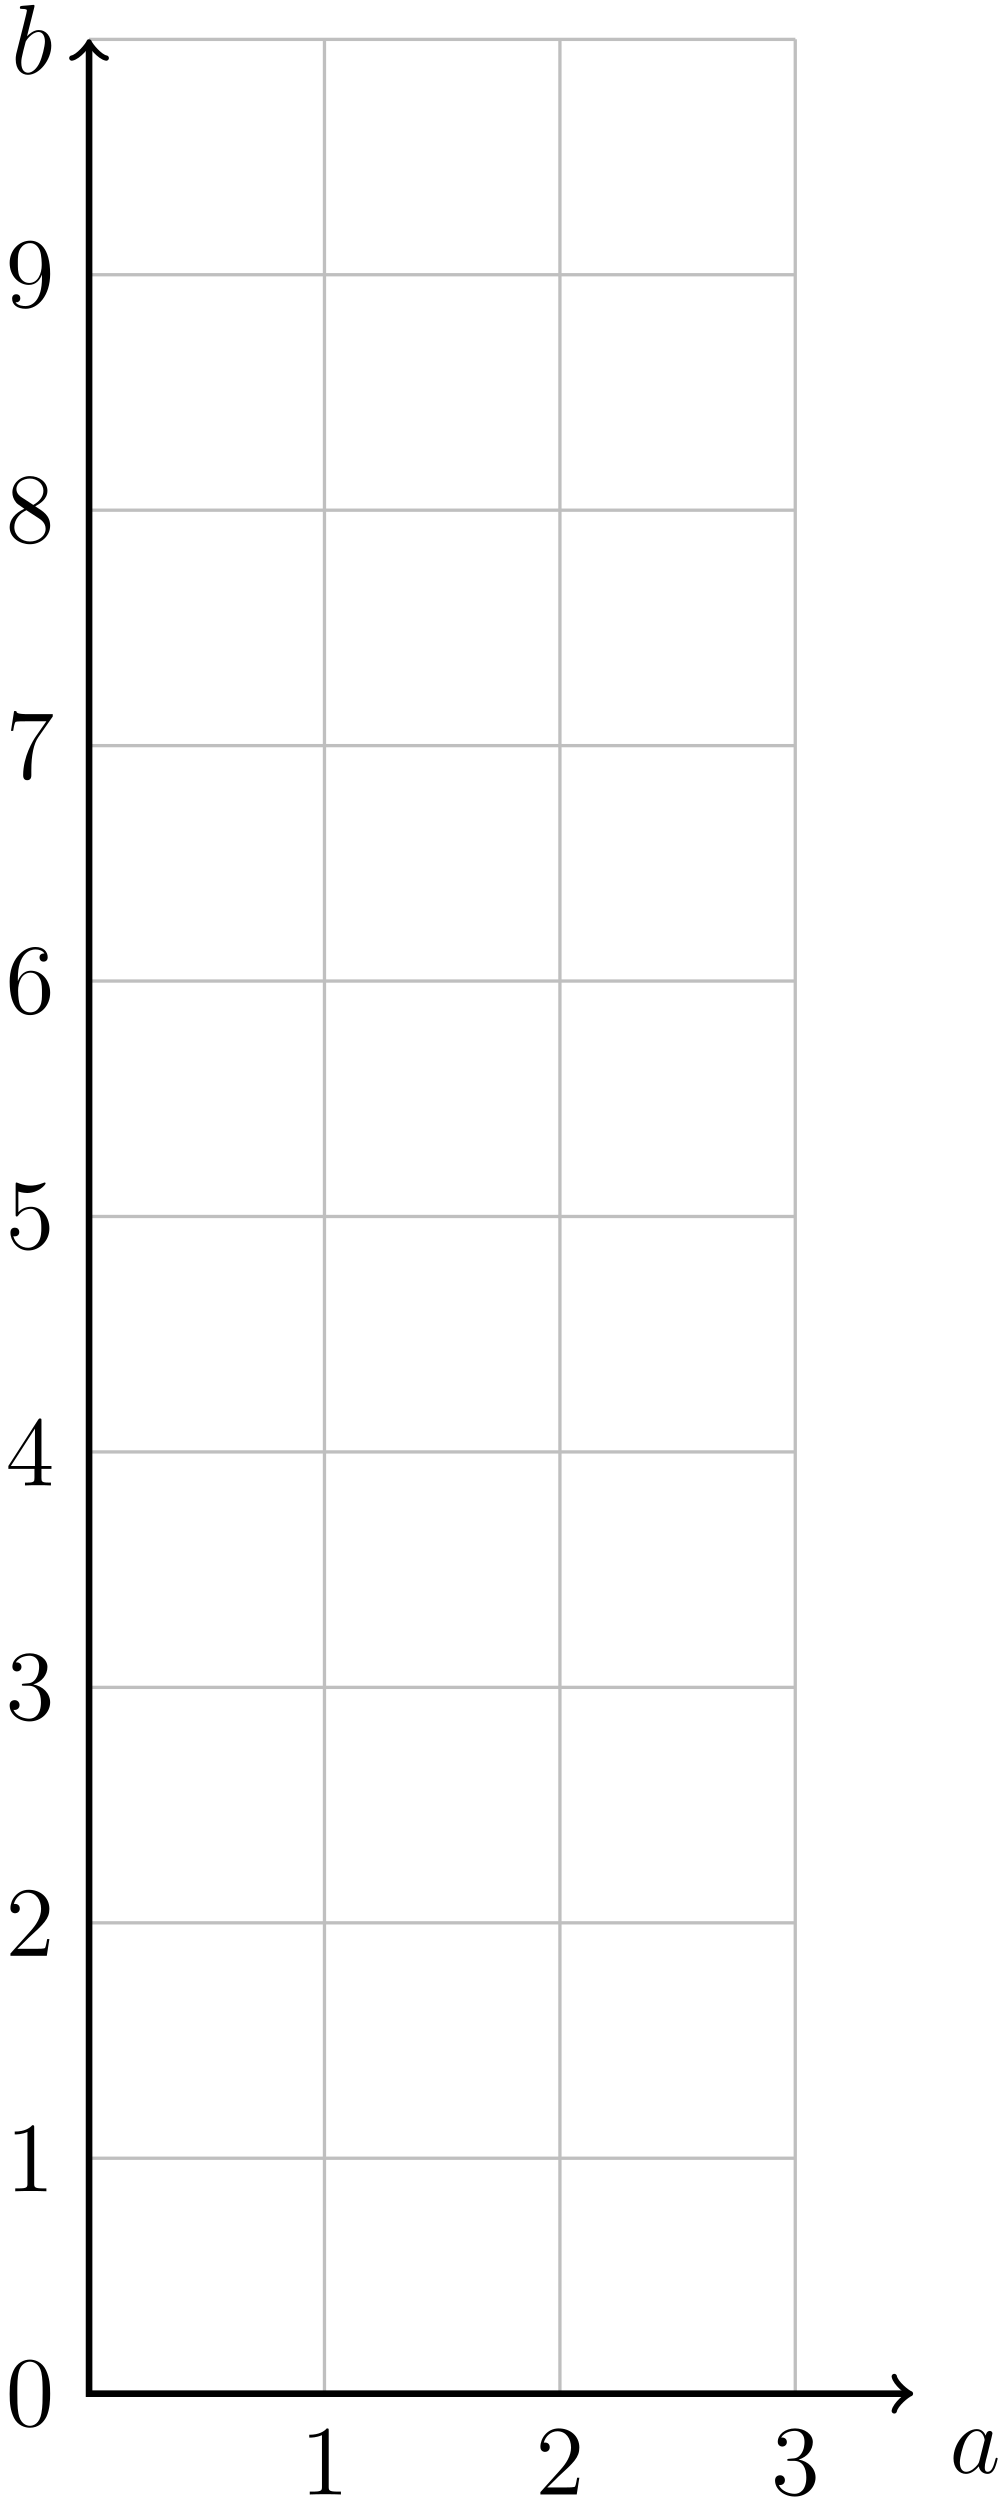
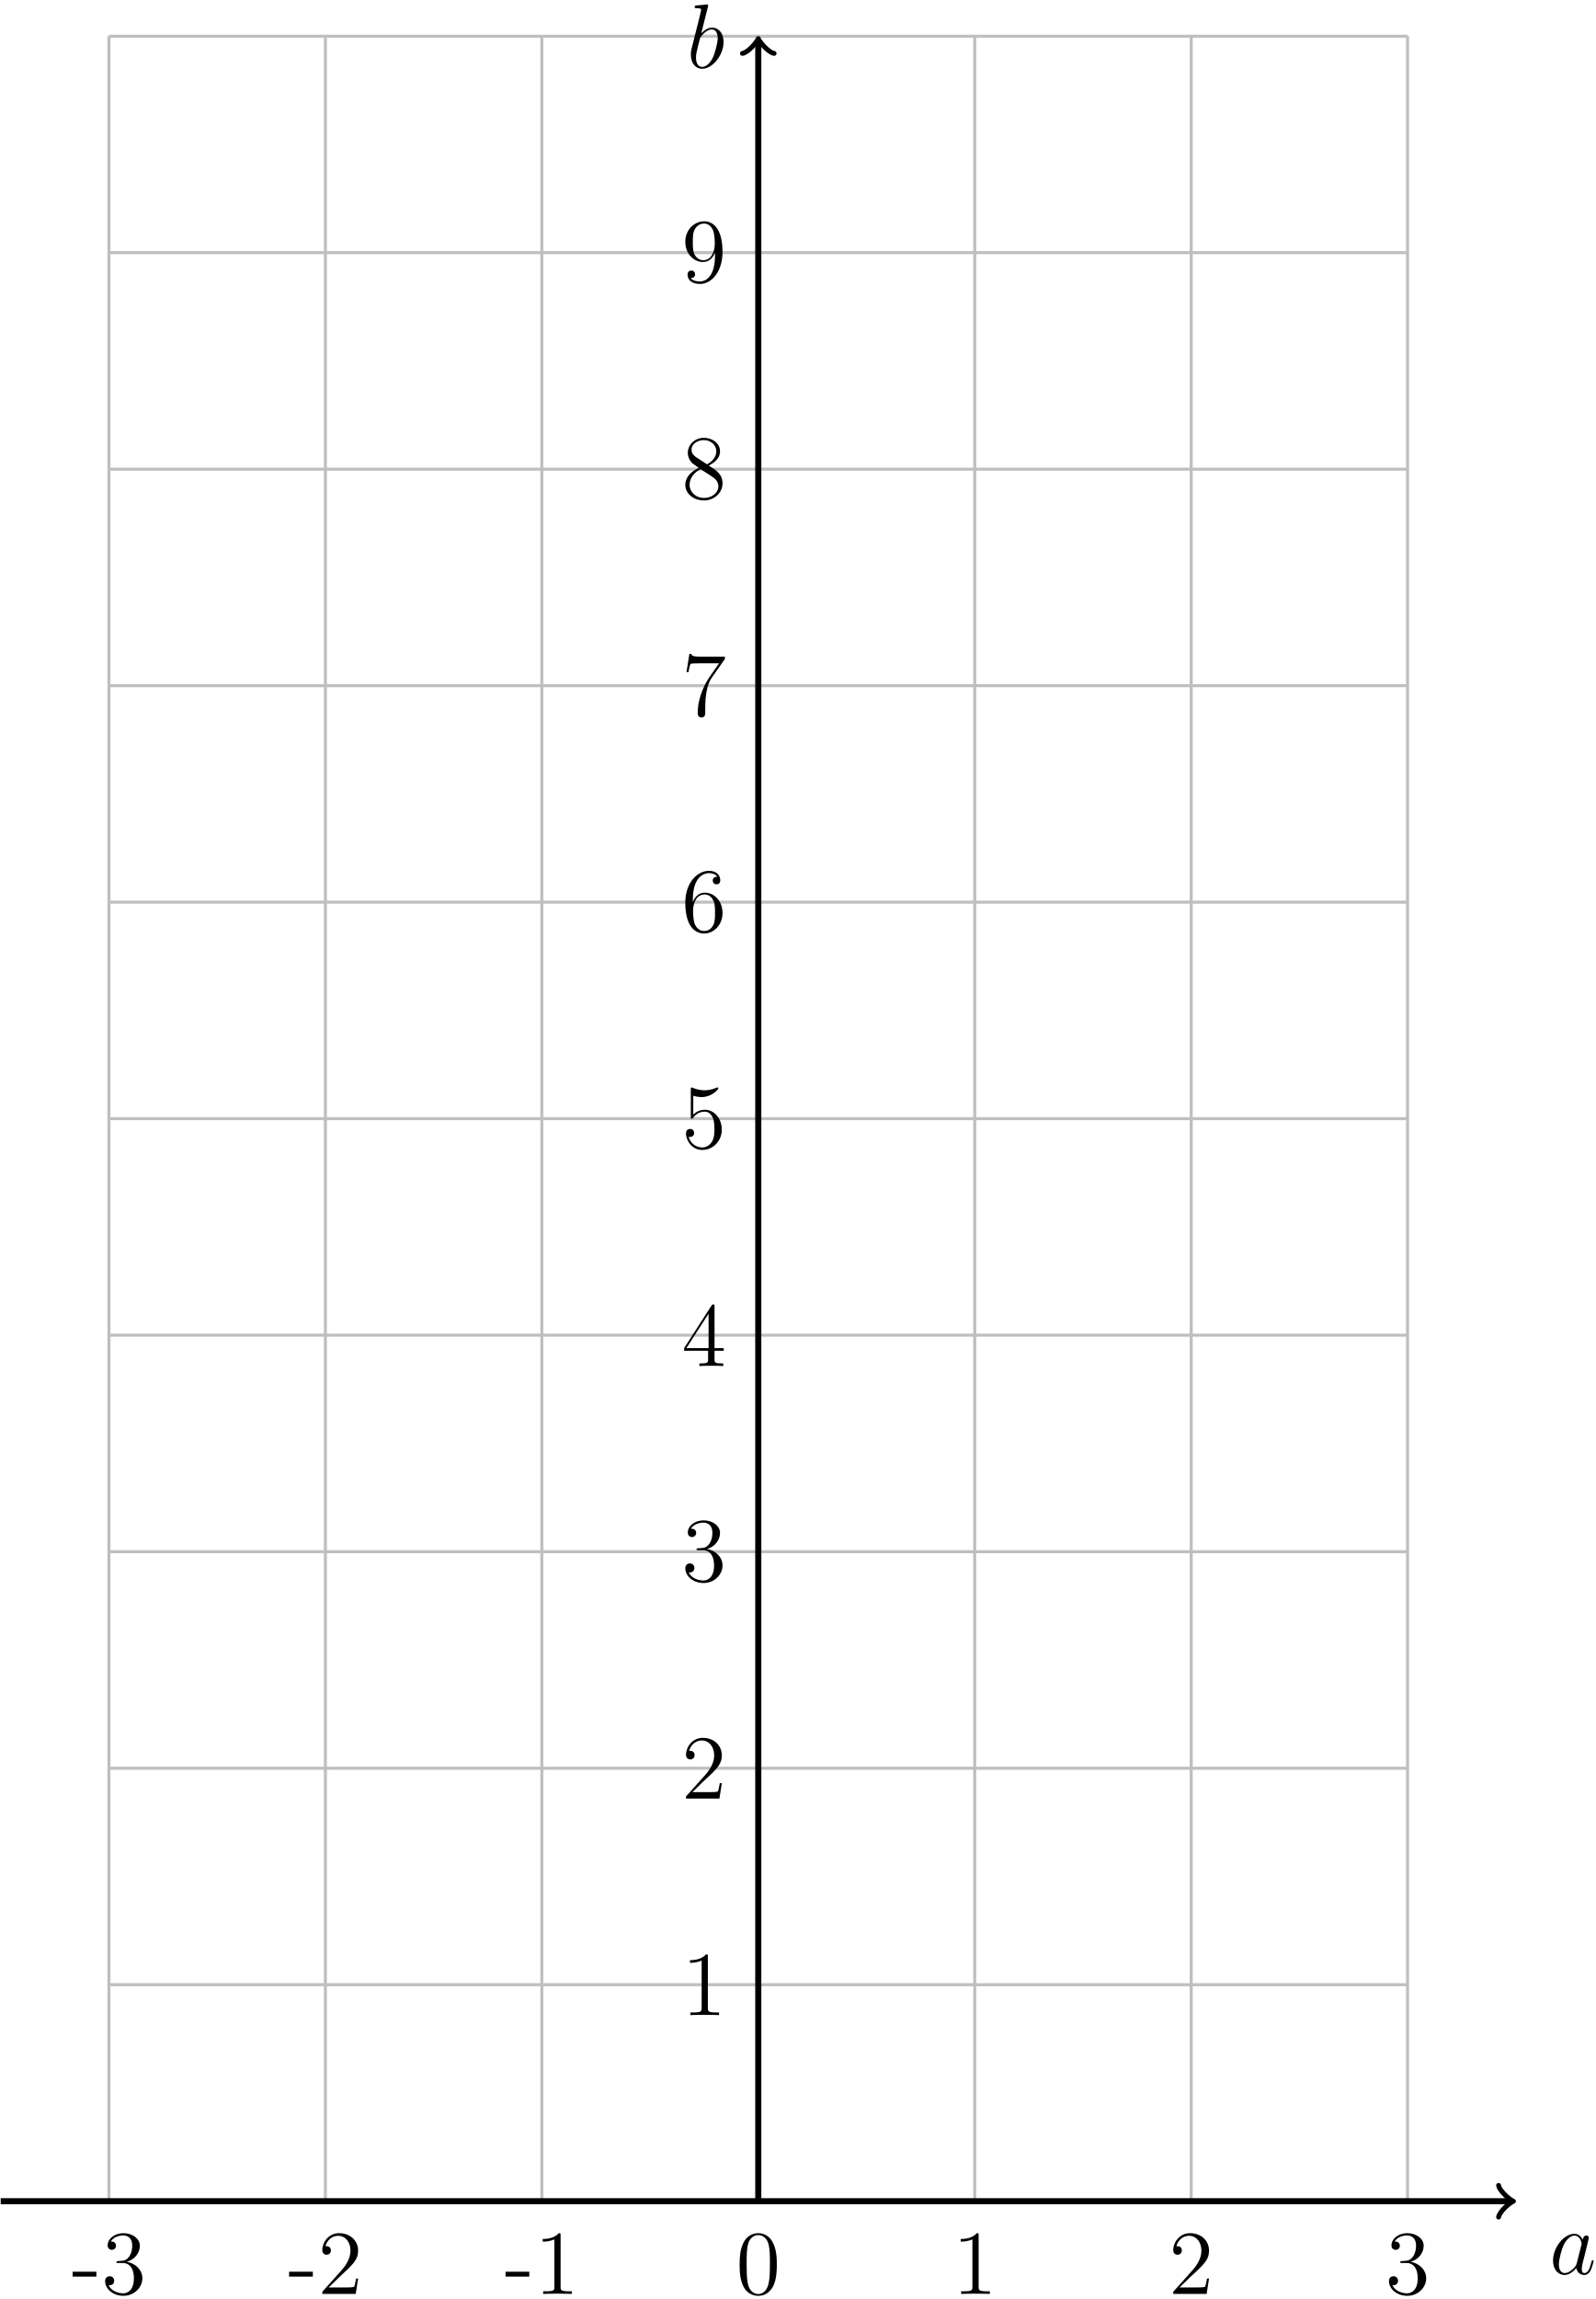
- <svg xmlns="http://www.w3.org/2000/svg" xmlns:xlink="http://www.w3.org/1999/xlink" width="121pt" height="301pt" viewBox="0 0 121 301" version="1.1">
+ <svg xmlns="http://www.w3.org/2000/svg" xmlns:xlink="http://www.w3.org/1999/xlink" width="209pt" height="301pt" viewBox="0 0 209 301" version="1.1">
  <defs>
    <g>
      <symbol overflow="visible" id="glyph0-0">
        <path style="stroke:none;" d="" />
      </symbol>
      <symbol overflow="visible" id="glyph0-1">
        <path style="stroke:none;" d="M 2.766 -8 C 2.766 -8.047 2.797 -8.109 2.797 -8.172 C 2.797 -8.297 2.672 -8.297 2.656 -8.297 C 2.641 -8.297 2.219 -8.266 2 -8.234 C 1.797 -8.219 1.609 -8.203 1.406 -8.188 C 1.109 -8.156 1.031 -8.156 1.031 -7.938 C 1.031 -7.812 1.141 -7.812 1.266 -7.812 C 1.875 -7.812 1.875 -7.703 1.875 -7.594 C 1.875 -7.5 1.781 -7.156 1.734 -6.938 L 1.453 -5.797 C 1.328 -5.312 0.641 -2.609 0.594 -2.391 C 0.531 -2.094 0.531 -1.891 0.531 -1.734 C 0.531 -0.516 1.219 0.125 2 0.125 C 3.375 0.125 4.812 -1.656 4.812 -3.391 C 4.812 -4.5 4.203 -5.266 3.297 -5.266 C 2.672 -5.266 2.109 -4.75 1.891 -4.516 Z M 2.016 -0.125 C 1.625 -0.125 1.203 -0.406 1.203 -1.344 C 1.203 -1.734 1.25 -1.953 1.453 -2.797 C 1.5 -2.953 1.688 -3.719 1.734 -3.875 C 1.75 -3.969 2.469 -5.031 3.281 -5.031 C 3.797 -5.031 4.047 -4.5 4.047 -3.891 C 4.047 -3.312 3.703 -1.953 3.406 -1.344 C 3.109 -0.688 2.562 -0.125 2.016 -0.125 Z M 2.016 -0.125 " />
      </symbol>
      <symbol overflow="visible" id="glyph0-2">
        <path style="stroke:none;" d="M 3.594 -1.422 C 3.531 -1.219 3.531 -1.188 3.375 -0.969 C 3.109 -0.641 2.578 -0.125 2.016 -0.125 C 1.531 -0.125 1.25 -0.562 1.25 -1.266 C 1.25 -1.922 1.625 -3.266 1.859 -3.766 C 2.266 -4.609 2.828 -5.031 3.281 -5.031 C 4.078 -5.031 4.234 -4.047 4.234 -3.953 C 4.234 -3.938 4.203 -3.797 4.188 -3.766 Z M 4.359 -4.484 C 4.234 -4.797 3.906 -5.266 3.281 -5.266 C 1.938 -5.266 0.484 -3.531 0.484 -1.75 C 0.484 -0.578 1.172 0.125 1.984 0.125 C 2.641 0.125 3.203 -0.391 3.531 -0.781 C 3.656 -0.078 4.219 0.125 4.578 0.125 C 4.938 0.125 5.219 -0.094 5.438 -0.531 C 5.625 -0.938 5.797 -1.656 5.797 -1.703 C 5.797 -1.766 5.75 -1.812 5.672 -1.812 C 5.562 -1.812 5.562 -1.75 5.516 -1.578 C 5.328 -0.875 5.109 -0.125 4.609 -0.125 C 4.266 -0.125 4.25 -0.438 4.25 -0.672 C 4.25 -0.938 4.281 -1.078 4.391 -1.547 C 4.469 -1.844 4.531 -2.109 4.625 -2.453 C 5.062 -4.25 5.172 -4.672 5.172 -4.75 C 5.172 -4.906 5.047 -5.047 4.859 -5.047 C 4.484 -5.047 4.391 -4.625 4.359 -4.484 Z M 4.359 -4.484 " />
      </symbol>
      <symbol overflow="visible" id="glyph1-0">
        <path style="stroke:none;" d="" />
      </symbol>
      <symbol overflow="visible" id="glyph1-1">
-         <path style="stroke:none;" d="M 5.359 -3.828 C 5.359 -4.812 5.297 -5.781 4.859 -6.688 C 4.375 -7.688 3.516 -7.953 2.922 -7.953 C 2.234 -7.953 1.391 -7.609 0.938 -6.609 C 0.609 -5.859 0.484 -5.109 0.484 -3.828 C 0.484 -2.672 0.578 -1.797 1 -0.938 C 1.469 -0.031 2.297 0.25 2.922 0.25 C 3.953 0.25 4.547 -0.375 4.906 -1.062 C 5.328 -1.953 5.359 -3.125 5.359 -3.828 Z M 4.453 -3.969 C 4.453 -3.172 4.453 -2.266 4.312 -1.531 C 4.094 -0.219 3.328 0.016 2.922 0.016 C 2.531 0.016 1.75 -0.203 1.531 -1.5 C 1.406 -2.219 1.406 -3.125 1.406 -3.969 C 1.406 -4.953 1.406 -5.828 1.594 -6.531 C 1.797 -7.344 2.406 -7.703 2.922 -7.703 C 3.375 -7.703 4.062 -7.438 4.297 -6.406 C 4.453 -5.719 4.453 -4.781 4.453 -3.969 Z M 4.453 -3.969 " />
+         <path style="stroke:none;" d="M 4.906 0 L 4.906 -0.344 L 4.531 -0.344 C 3.484 -0.344 3.438 -0.484 3.438 -0.922 L 3.438 -7.656 C 3.438 -7.938 3.438 -7.953 3.203 -7.953 C 2.922 -7.625 2.312 -7.188 1.094 -7.188 L 1.094 -6.844 C 1.359 -6.844 1.953 -6.844 2.625 -7.141 L 2.625 -0.922 C 2.625 -0.484 2.578 -0.344 1.531 -0.344 L 1.156 -0.344 L 1.156 0 C 1.484 -0.031 2.641 -0.031 3.031 -0.031 C 3.438 -0.031 4.578 -0.031 4.906 0 Z M 4.906 0 " />
      </symbol>
      <symbol overflow="visible" id="glyph1-2">
-         <path style="stroke:none;" d="M 4.906 0 L 4.906 -0.344 L 4.531 -0.344 C 3.484 -0.344 3.438 -0.484 3.438 -0.922 L 3.438 -7.656 C 3.438 -7.938 3.438 -7.953 3.203 -7.953 C 2.922 -7.625 2.312 -7.188 1.094 -7.188 L 1.094 -6.844 C 1.359 -6.844 1.953 -6.844 2.625 -7.141 L 2.625 -0.922 C 2.625 -0.484 2.578 -0.344 1.531 -0.344 L 1.156 -0.344 L 1.156 0 C 1.484 -0.031 2.641 -0.031 3.031 -0.031 C 3.438 -0.031 4.578 -0.031 4.906 0 Z M 4.906 0 " />
+         <path style="stroke:none;" d="M 5.266 -2.016 L 5 -2.016 C 4.953 -1.812 4.859 -1.141 4.75 -0.953 C 4.656 -0.844 3.984 -0.844 3.625 -0.844 L 1.406 -0.844 C 1.734 -1.125 2.469 -1.891 2.766 -2.172 C 4.594 -3.844 5.266 -4.469 5.266 -5.656 C 5.266 -7.031 4.172 -7.953 2.781 -7.953 C 1.406 -7.953 0.578 -6.766 0.578 -5.734 C 0.578 -5.125 1.109 -5.125 1.141 -5.125 C 1.406 -5.125 1.703 -5.312 1.703 -5.688 C 1.703 -6.031 1.484 -6.25 1.141 -6.25 C 1.047 -6.25 1.016 -6.25 0.984 -6.234 C 1.203 -7.047 1.859 -7.609 2.625 -7.609 C 3.641 -7.609 4.266 -6.75 4.266 -5.656 C 4.266 -4.641 3.688 -3.75 3 -2.984 L 0.578 -0.281 L 0.578 0 L 4.953 0 Z M 5.266 -2.016 " />
      </symbol>
      <symbol overflow="visible" id="glyph1-3">
-         <path style="stroke:none;" d="M 5.266 -2.016 L 5 -2.016 C 4.953 -1.812 4.859 -1.141 4.75 -0.953 C 4.656 -0.844 3.984 -0.844 3.625 -0.844 L 1.406 -0.844 C 1.734 -1.125 2.469 -1.891 2.766 -2.172 C 4.594 -3.844 5.266 -4.469 5.266 -5.656 C 5.266 -7.031 4.172 -7.953 2.781 -7.953 C 1.406 -7.953 0.578 -6.766 0.578 -5.734 C 0.578 -5.125 1.109 -5.125 1.141 -5.125 C 1.406 -5.125 1.703 -5.312 1.703 -5.688 C 1.703 -6.031 1.484 -6.25 1.141 -6.25 C 1.047 -6.25 1.016 -6.25 0.984 -6.234 C 1.203 -7.047 1.859 -7.609 2.625 -7.609 C 3.641 -7.609 4.266 -6.75 4.266 -5.656 C 4.266 -4.641 3.688 -3.75 3 -2.984 L 0.578 -0.281 L 0.578 0 L 4.953 0 Z M 5.266 -2.016 " />
+         <path style="stroke:none;" d="M 5.359 -2.047 C 5.359 -3.141 4.469 -4 3.328 -4.203 C 4.359 -4.5 5.031 -5.375 5.031 -6.312 C 5.031 -7.25 4.047 -7.953 2.891 -7.953 C 1.703 -7.953 0.812 -7.219 0.812 -6.344 C 0.812 -5.875 1.188 -5.766 1.359 -5.766 C 1.609 -5.766 1.906 -5.953 1.906 -6.312 C 1.906 -6.688 1.609 -6.859 1.344 -6.859 C 1.281 -6.859 1.25 -6.859 1.219 -6.844 C 1.672 -7.656 2.797 -7.656 2.859 -7.656 C 3.25 -7.656 4.031 -7.484 4.031 -6.312 C 4.031 -6.078 4 -5.422 3.641 -4.906 C 3.281 -4.375 2.875 -4.344 2.562 -4.328 L 2.203 -4.297 C 2 -4.281 1.953 -4.266 1.953 -4.156 C 1.953 -4.047 2.016 -4.047 2.219 -4.047 L 2.766 -4.047 C 3.797 -4.047 4.25 -3.203 4.25 -2.062 C 4.25 -0.484 3.438 -0.078 2.844 -0.078 C 2.266 -0.078 1.297 -0.344 0.938 -1.141 C 1.328 -1.078 1.672 -1.297 1.672 -1.719 C 1.672 -2.062 1.422 -2.312 1.094 -2.312 C 0.797 -2.312 0.484 -2.141 0.484 -1.688 C 0.484 -0.625 1.547 0.25 2.875 0.25 C 4.297 0.25 5.359 -0.844 5.359 -2.047 Z M 5.359 -2.047 " />
      </symbol>
      <symbol overflow="visible" id="glyph1-4">
-         <path style="stroke:none;" d="M 5.359 -2.047 C 5.359 -3.141 4.469 -4 3.328 -4.203 C 4.359 -4.5 5.031 -5.375 5.031 -6.312 C 5.031 -7.25 4.047 -7.953 2.891 -7.953 C 1.703 -7.953 0.812 -7.219 0.812 -6.344 C 0.812 -5.875 1.188 -5.766 1.359 -5.766 C 1.609 -5.766 1.906 -5.953 1.906 -6.312 C 1.906 -6.688 1.609 -6.859 1.344 -6.859 C 1.281 -6.859 1.25 -6.859 1.219 -6.844 C 1.672 -7.656 2.797 -7.656 2.859 -7.656 C 3.25 -7.656 4.031 -7.484 4.031 -6.312 C 4.031 -6.078 4 -5.422 3.641 -4.906 C 3.281 -4.375 2.875 -4.344 2.562 -4.328 L 2.203 -4.297 C 2 -4.281 1.953 -4.266 1.953 -4.156 C 1.953 -4.047 2.016 -4.047 2.219 -4.047 L 2.766 -4.047 C 3.797 -4.047 4.25 -3.203 4.25 -2.062 C 4.25 -0.484 3.438 -0.078 2.844 -0.078 C 2.266 -0.078 1.297 -0.344 0.938 -1.141 C 1.328 -1.078 1.672 -1.297 1.672 -1.719 C 1.672 -2.062 1.422 -2.312 1.094 -2.312 C 0.797 -2.312 0.484 -2.141 0.484 -1.688 C 0.484 -0.625 1.547 0.25 2.875 0.25 C 4.297 0.25 5.359 -0.844 5.359 -2.047 Z M 5.359 -2.047 " />
+         <path style="stroke:none;" d="M 5.516 -2 L 5.516 -2.344 L 4.312 -2.344 L 4.312 -7.781 C 4.312 -8.016 4.312 -8.062 4.141 -8.062 C 4.047 -8.062 4.016 -8.062 3.922 -7.922 L 0.328 -2.344 L 0.328 -2 L 3.469 -2 L 3.469 -0.906 C 3.469 -0.469 3.438 -0.344 2.562 -0.344 L 2.328 -0.344 L 2.328 0 C 2.609 -0.031 3.547 -0.031 3.891 -0.031 C 4.219 -0.031 5.172 -0.031 5.453 0 L 5.453 -0.344 L 5.219 -0.344 C 4.344 -0.344 4.312 -0.469 4.312 -0.906 L 4.312 -2 Z M 3.531 -2.344 L 0.625 -2.344 L 3.531 -6.844 Z M 3.531 -2.344 " />
      </symbol>
      <symbol overflow="visible" id="glyph1-5">
-         <path style="stroke:none;" d="M 5.516 -2 L 5.516 -2.344 L 4.312 -2.344 L 4.312 -7.781 C 4.312 -8.016 4.312 -8.062 4.141 -8.062 C 4.047 -8.062 4.016 -8.062 3.922 -7.922 L 0.328 -2.344 L 0.328 -2 L 3.469 -2 L 3.469 -0.906 C 3.469 -0.469 3.438 -0.344 2.562 -0.344 L 2.328 -0.344 L 2.328 0 C 2.609 -0.031 3.547 -0.031 3.891 -0.031 C 4.219 -0.031 5.172 -0.031 5.453 0 L 5.453 -0.344 L 5.219 -0.344 C 4.344 -0.344 4.312 -0.469 4.312 -0.906 L 4.312 -2 Z M 3.531 -2.344 L 0.625 -2.344 L 3.531 -6.844 Z M 3.531 -2.344 " />
+         <path style="stroke:none;" d="M 5.266 -2.406 C 5.266 -3.828 4.297 -5.016 3.047 -5.016 C 2.359 -5.016 1.844 -4.703 1.531 -4.375 L 1.531 -6.844 C 2.047 -6.688 2.469 -6.672 2.594 -6.672 C 3.938 -6.672 4.812 -7.656 4.812 -7.828 C 4.812 -7.875 4.781 -7.938 4.703 -7.938 C 4.703 -7.938 4.656 -7.938 4.547 -7.891 C 3.891 -7.609 3.312 -7.562 3 -7.562 C 2.219 -7.562 1.656 -7.812 1.422 -7.906 C 1.344 -7.938 1.297 -7.938 1.297 -7.938 C 1.203 -7.938 1.203 -7.859 1.203 -7.672 L 1.203 -4.125 C 1.203 -3.906 1.203 -3.844 1.344 -3.844 C 1.406 -3.844 1.422 -3.844 1.547 -4 C 1.875 -4.484 2.438 -4.766 3.031 -4.766 C 3.672 -4.766 3.984 -4.188 4.078 -3.984 C 4.281 -3.516 4.297 -2.922 4.297 -2.469 C 4.297 -2.016 4.297 -1.344 3.953 -0.797 C 3.688 -0.375 3.234 -0.078 2.703 -0.078 C 1.906 -0.078 1.141 -0.609 0.922 -1.484 C 0.984 -1.453 1.047 -1.453 1.109 -1.453 C 1.312 -1.453 1.641 -1.562 1.641 -1.969 C 1.641 -2.312 1.406 -2.5 1.109 -2.5 C 0.891 -2.5 0.578 -2.391 0.578 -1.922 C 0.578 -0.906 1.406 0.25 2.719 0.25 C 4.078 0.25 5.266 -0.891 5.266 -2.406 Z M 5.266 -2.406 " />
      </symbol>
      <symbol overflow="visible" id="glyph1-6">
-         <path style="stroke:none;" d="M 5.266 -2.406 C 5.266 -3.828 4.297 -5.016 3.047 -5.016 C 2.359 -5.016 1.844 -4.703 1.531 -4.375 L 1.531 -6.844 C 2.047 -6.688 2.469 -6.672 2.594 -6.672 C 3.938 -6.672 4.812 -7.656 4.812 -7.828 C 4.812 -7.875 4.781 -7.938 4.703 -7.938 C 4.703 -7.938 4.656 -7.938 4.547 -7.891 C 3.891 -7.609 3.312 -7.562 3 -7.562 C 2.219 -7.562 1.656 -7.812 1.422 -7.906 C 1.344 -7.938 1.297 -7.938 1.297 -7.938 C 1.203 -7.938 1.203 -7.859 1.203 -7.672 L 1.203 -4.125 C 1.203 -3.906 1.203 -3.844 1.344 -3.844 C 1.406 -3.844 1.422 -3.844 1.547 -4 C 1.875 -4.484 2.438 -4.766 3.031 -4.766 C 3.672 -4.766 3.984 -4.188 4.078 -3.984 C 4.281 -3.516 4.297 -2.922 4.297 -2.469 C 4.297 -2.016 4.297 -1.344 3.953 -0.797 C 3.688 -0.375 3.234 -0.078 2.703 -0.078 C 1.906 -0.078 1.141 -0.609 0.922 -1.484 C 0.984 -1.453 1.047 -1.453 1.109 -1.453 C 1.312 -1.453 1.641 -1.562 1.641 -1.969 C 1.641 -2.312 1.406 -2.5 1.109 -2.5 C 0.891 -2.5 0.578 -2.391 0.578 -1.922 C 0.578 -0.906 1.406 0.25 2.719 0.25 C 4.078 0.25 5.266 -0.891 5.266 -2.406 Z M 5.266 -2.406 " />
+         <path style="stroke:none;" d="M 5.359 -2.438 C 5.359 -4.031 4.25 -5.094 3.047 -5.094 C 1.984 -5.094 1.594 -4.172 1.469 -3.844 L 1.469 -4.156 C 1.469 -7.188 2.938 -7.656 3.578 -7.656 C 4.016 -7.656 4.453 -7.531 4.672 -7.172 C 4.531 -7.172 4.078 -7.172 4.078 -6.688 C 4.078 -6.422 4.25 -6.188 4.562 -6.188 C 4.859 -6.188 5.062 -6.375 5.062 -6.719 C 5.062 -7.344 4.609 -7.953 3.578 -7.953 C 2.062 -7.953 0.484 -6.406 0.484 -3.781 C 0.484 -0.484 1.922 0.25 2.938 0.25 C 4.25 0.25 5.359 -0.891 5.359 -2.438 Z M 4.375 -2.453 C 4.375 -1.844 4.375 -1.297 4.141 -0.844 C 3.844 -0.281 3.422 -0.078 2.938 -0.078 C 2.188 -0.078 1.828 -0.734 1.719 -0.984 C 1.609 -1.297 1.5 -1.891 1.5 -2.719 C 1.5 -3.672 1.922 -4.859 3 -4.859 C 3.656 -4.859 4 -4.406 4.188 -4 C 4.375 -3.562 4.375 -2.969 4.375 -2.453 Z M 4.375 -2.453 " />
      </symbol>
      <symbol overflow="visible" id="glyph1-7">
-         <path style="stroke:none;" d="M 5.359 -2.438 C 5.359 -4.031 4.25 -5.094 3.047 -5.094 C 1.984 -5.094 1.594 -4.172 1.469 -3.844 L 1.469 -4.156 C 1.469 -7.188 2.938 -7.656 3.578 -7.656 C 4.016 -7.656 4.453 -7.531 4.672 -7.172 C 4.531 -7.172 4.078 -7.172 4.078 -6.688 C 4.078 -6.422 4.25 -6.188 4.562 -6.188 C 4.859 -6.188 5.062 -6.375 5.062 -6.719 C 5.062 -7.344 4.609 -7.953 3.578 -7.953 C 2.062 -7.953 0.484 -6.406 0.484 -3.781 C 0.484 -0.484 1.922 0.25 2.938 0.25 C 4.25 0.25 5.359 -0.891 5.359 -2.438 Z M 4.375 -2.453 C 4.375 -1.844 4.375 -1.297 4.141 -0.844 C 3.844 -0.281 3.422 -0.078 2.938 -0.078 C 2.188 -0.078 1.828 -0.734 1.719 -0.984 C 1.609 -1.297 1.5 -1.891 1.5 -2.719 C 1.5 -3.672 1.922 -4.859 3 -4.859 C 3.656 -4.859 4 -4.406 4.188 -4 C 4.375 -3.562 4.375 -2.969 4.375 -2.453 Z M 4.375 -2.453 " />
+         <path style="stroke:none;" d="M 5.672 -7.422 L 5.672 -7.703 L 2.797 -7.703 C 1.344 -7.703 1.328 -7.859 1.281 -8.078 L 1.016 -8.078 L 0.641 -5.688 L 0.906 -5.688 C 0.938 -5.906 1.047 -6.641 1.203 -6.781 C 1.297 -6.844 2.203 -6.844 2.359 -6.844 L 4.906 -6.844 L 3.641 -5.031 C 3.312 -4.562 2.109 -2.609 2.109 -0.359 C 2.109 -0.234 2.109 0.25 2.594 0.25 C 3.094 0.25 3.094 -0.219 3.094 -0.375 L 3.094 -0.969 C 3.094 -2.75 3.375 -4.141 3.938 -4.938 Z M 5.672 -7.422 " />
      </symbol>
      <symbol overflow="visible" id="glyph1-8">
-         <path style="stroke:none;" d="M 5.672 -7.422 L 5.672 -7.703 L 2.797 -7.703 C 1.344 -7.703 1.328 -7.859 1.281 -8.078 L 1.016 -8.078 L 0.641 -5.688 L 0.906 -5.688 C 0.938 -5.906 1.047 -6.641 1.203 -6.781 C 1.297 -6.844 2.203 -6.844 2.359 -6.844 L 4.906 -6.844 L 3.641 -5.031 C 3.312 -4.562 2.109 -2.609 2.109 -0.359 C 2.109 -0.234 2.109 0.25 2.594 0.25 C 3.094 0.25 3.094 -0.219 3.094 -0.375 L 3.094 -0.969 C 3.094 -2.75 3.375 -4.141 3.938 -4.938 Z M 5.672 -7.422 " />
+         <path style="stroke:none;" d="M 5.359 -1.984 C 5.359 -3.203 4.5 -3.734 3.562 -4.312 C 4.156 -4.641 5.031 -5.188 5.031 -6.188 C 5.031 -7.234 4.031 -7.953 2.922 -7.953 C 1.75 -7.953 0.812 -7.078 0.812 -5.984 C 0.812 -5.578 0.938 -5.172 1.266 -4.766 C 1.406 -4.609 1.406 -4.609 2.25 -4.016 C 1.094 -3.484 0.484 -2.672 0.484 -1.812 C 0.484 -0.531 1.703 0.25 2.922 0.25 C 4.25 0.25 5.359 -0.734 5.359 -1.984 Z M 4.547 -6.188 C 4.547 -5.453 4.016 -4.859 3.328 -4.484 L 1.938 -5.391 C 1.781 -5.5 1.297 -5.812 1.297 -6.391 C 1.297 -7.172 2.109 -7.656 2.922 -7.656 C 3.781 -7.656 4.547 -7.047 4.547 -6.188 Z M 4.812 -1.609 C 4.812 -0.688 3.891 -0.078 2.922 -0.078 C 1.906 -0.078 1.047 -0.812 1.047 -1.812 C 1.047 -2.734 1.719 -3.484 2.5 -3.844 L 3.938 -2.906 C 4.25 -2.703 4.812 -2.328 4.812 -1.609 Z M 4.812 -1.609 " />
      </symbol>
      <symbol overflow="visible" id="glyph1-9">
-         <path style="stroke:none;" d="M 5.359 -1.984 C 5.359 -3.203 4.5 -3.734 3.562 -4.312 C 4.156 -4.641 5.031 -5.188 5.031 -6.188 C 5.031 -7.234 4.031 -7.953 2.922 -7.953 C 1.75 -7.953 0.812 -7.078 0.812 -5.984 C 0.812 -5.578 0.938 -5.172 1.266 -4.766 C 1.406 -4.609 1.406 -4.609 2.25 -4.016 C 1.094 -3.484 0.484 -2.672 0.484 -1.812 C 0.484 -0.531 1.703 0.25 2.922 0.25 C 4.25 0.25 5.359 -0.734 5.359 -1.984 Z M 4.547 -6.188 C 4.547 -5.453 4.016 -4.859 3.328 -4.484 L 1.938 -5.391 C 1.781 -5.5 1.297 -5.812 1.297 -6.391 C 1.297 -7.172 2.109 -7.656 2.922 -7.656 C 3.781 -7.656 4.547 -7.047 4.547 -6.188 Z M 4.812 -1.609 C 4.812 -0.688 3.891 -0.078 2.922 -0.078 C 1.906 -0.078 1.047 -0.812 1.047 -1.812 C 1.047 -2.734 1.719 -3.484 2.5 -3.844 L 3.938 -2.906 C 4.25 -2.703 4.812 -2.328 4.812 -1.609 Z M 4.812 -1.609 " />
+         <path style="stroke:none;" d="M 5.359 -3.938 C 5.359 -7.141 4.016 -7.953 2.969 -7.953 C 1.656 -7.953 0.484 -6.844 0.484 -5.266 C 0.484 -3.688 1.609 -2.625 2.797 -2.625 C 3.688 -2.625 4.141 -3.266 4.375 -3.875 L 4.375 -3.484 C 4.375 -0.656 3.125 -0.078 2.406 -0.078 C 2.109 -0.078 1.484 -0.109 1.188 -0.531 L 1.25 -0.531 C 1.344 -0.5 1.766 -0.578 1.766 -1.016 C 1.766 -1.281 1.594 -1.5 1.281 -1.5 C 0.969 -1.5 0.781 -1.297 0.781 -0.984 C 0.781 -0.25 1.375 0.25 2.422 0.25 C 3.906 0.25 5.359 -1.344 5.359 -3.938 Z M 4.344 -5.016 C 4.344 -4 3.891 -2.859 2.844 -2.859 C 2.094 -2.859 1.766 -3.469 1.656 -3.688 C 1.469 -4.141 1.469 -4.719 1.469 -5.266 C 1.469 -5.922 1.469 -6.5 1.781 -7 C 2 -7.312 2.312 -7.656 2.969 -7.656 C 3.641 -7.656 4 -7.062 4.109 -6.797 C 4.344 -6.203 4.344 -5.188 4.344 -5.016 Z M 4.344 -5.016 " />
      </symbol>
      <symbol overflow="visible" id="glyph1-10">
-         <path style="stroke:none;" d="M 5.359 -3.938 C 5.359 -7.141 4.016 -7.953 2.969 -7.953 C 1.656 -7.953 0.484 -6.844 0.484 -5.266 C 0.484 -3.688 1.609 -2.625 2.797 -2.625 C 3.688 -2.625 4.141 -3.266 4.375 -3.875 L 4.375 -3.484 C 4.375 -0.656 3.125 -0.078 2.406 -0.078 C 2.109 -0.078 1.484 -0.109 1.188 -0.531 L 1.25 -0.531 C 1.344 -0.5 1.766 -0.578 1.766 -1.016 C 1.766 -1.281 1.594 -1.5 1.281 -1.5 C 0.969 -1.5 0.781 -1.297 0.781 -0.984 C 0.781 -0.25 1.375 0.25 2.422 0.25 C 3.906 0.25 5.359 -1.344 5.359 -3.938 Z M 4.344 -5.016 C 4.344 -4 3.891 -2.859 2.844 -2.859 C 2.094 -2.859 1.766 -3.469 1.656 -3.688 C 1.469 -4.141 1.469 -4.719 1.469 -5.266 C 1.469 -5.922 1.469 -6.5 1.781 -7 C 2 -7.312 2.312 -7.656 2.969 -7.656 C 3.641 -7.656 4 -7.062 4.109 -6.797 C 4.344 -6.203 4.344 -5.188 4.344 -5.016 Z M 4.344 -5.016 " />
+         <path style="stroke:none;" d="M 3.234 -2.266 L 3.234 -2.906 L 0.125 -2.906 L 0.125 -2.266 Z M 3.234 -2.266 " />
+       </symbol>
+       <symbol overflow="visible" id="glyph1-11">
+         <path style="stroke:none;" d="M 5.359 -3.828 C 5.359 -4.812 5.297 -5.781 4.859 -6.688 C 4.375 -7.688 3.516 -7.953 2.922 -7.953 C 2.234 -7.953 1.391 -7.609 0.938 -6.609 C 0.609 -5.859 0.484 -5.109 0.484 -3.828 C 0.484 -2.672 0.578 -1.797 1 -0.938 C 1.469 -0.031 2.297 0.25 2.922 0.25 C 3.953 0.25 4.547 -0.375 4.906 -1.062 C 5.328 -1.953 5.359 -3.125 5.359 -3.828 Z M 4.453 -3.969 C 4.453 -3.172 4.453 -2.266 4.312 -1.531 C 4.094 -0.219 3.328 0.016 2.922 0.016 C 2.531 0.016 1.75 -0.203 1.531 -1.5 C 1.406 -2.219 1.406 -3.125 1.406 -3.969 C 1.406 -4.953 1.406 -5.828 1.594 -6.531 C 1.797 -7.344 2.406 -7.703 2.922 -7.703 C 3.375 -7.703 4.062 -7.438 4.297 -6.406 C 4.453 -5.719 4.453 -4.781 4.453 -3.969 Z M 4.453 -3.969 " />
      </symbol>
    </g>
  </defs>
  <g id="surface1">
-     <path style="fill:none;stroke-width:0.399;stroke-linecap:butt;stroke-linejoin:miter;stroke:rgb(75%,75%,75%);stroke-opacity:1;stroke-miterlimit:10;" d="M 0.002 0.001 L 85.041 0.001 M 0.002 28.348 L 85.041 28.348 M 0.002 56.692 L 85.041 56.692 M 0.002 85.04 L 85.041 85.04 M 0.002 113.388 L 85.041 113.388 M 0.002 141.735 L 85.041 141.735 M 0.002 170.083 L 85.041 170.083 M 0.002 198.427 L 85.041 198.427 M 0.002 226.774 L 85.041 226.774 M 0.002 255.122 L 85.041 255.122 M 0.002 283.458 L 85.041 283.458 M 0.002 0.001 L 0.002 283.47 M 28.345 0.001 L 28.345 283.47 M 56.693 0.001 L 56.693 283.47 M 85.029 0.001 L 85.029 283.47 " transform="matrix(1,0,0,-1,10.721,288.2)" />
-     <path style="fill:none;stroke-width:0.797;stroke-linecap:butt;stroke-linejoin:miter;stroke:rgb(0%,0%,0%);stroke-opacity:1;stroke-miterlimit:10;" d="M 0.002 282.762 L 0.002 0.001 L 98.506 0.001 " transform="matrix(1,0,0,-1,10.721,288.2)" />
-     <path style="fill:none;stroke-width:0.638;stroke-linecap:round;stroke-linejoin:round;stroke:rgb(0%,0%,0%);stroke-opacity:1;stroke-miterlimit:10;" d="M -1.553 2.073 C -1.424 1.295 0.002 0.131 0.388 -0.002 C 0.002 -0.131 -1.424 -1.295 -1.553 -2.072 " transform="matrix(0,-1,-1,0,10.721,5.43927)" />
-     <path style="fill:none;stroke-width:0.638;stroke-linecap:round;stroke-linejoin:round;stroke:rgb(0%,0%,0%);stroke-opacity:1;stroke-miterlimit:10;" d="M -1.556 2.071 C -1.423 1.294 -0.001 0.13 0.39 0.001 C -0.001 -0.128 -1.423 -1.296 -1.556 -2.073 " transform="matrix(1,0,0,-1,109.2275,288.2)" />
+     <path style="fill:none;stroke-width:0.399;stroke-linecap:butt;stroke-linejoin:miter;stroke:rgb(75%,75%,75%);stroke-opacity:1;stroke-miterlimit:10;" d="M -85.04 0.001 L 85.042 0.001 M -85.04 28.348 L 85.042 28.348 M -85.04 56.692 L 85.042 56.692 M -85.04 85.04 L 85.042 85.04 M -85.04 113.388 L 85.042 113.388 M -85.04 141.735 L 85.042 141.735 M -85.04 170.083 L 85.042 170.083 M -85.04 198.427 L 85.042 198.427 M -85.04 226.774 L 85.042 226.774 M -85.04 255.122 L 85.042 255.122 M -85.04 283.458 L 85.042 283.458 M -85.04 0.001 L -85.04 283.47 M -56.693 0.001 L -56.693 283.47 M -28.345 0.001 L -28.345 283.47 M -0.001 0.001 L -0.001 283.47 M 28.346 0.001 L 28.346 283.47 M 56.694 0.001 L 56.694 283.47 M 85.03 0.001 L 85.03 283.47 " transform="matrix(1,0,0,-1,99.306,288.2)" />
+     <path style="fill:none;stroke-width:0.797;stroke-linecap:butt;stroke-linejoin:miter;stroke:rgb(0%,0%,0%);stroke-opacity:1;stroke-miterlimit:10;" d="M -0.001 282.762 L -0.001 0.001 L -99.212 0.001 L 98.507 0.001 " transform="matrix(1,0,0,-1,99.306,288.2)" />
+     <path style="fill:none;stroke-width:0.638;stroke-linecap:round;stroke-linejoin:round;stroke:rgb(0%,0%,0%);stroke-opacity:1;stroke-miterlimit:10;" d="M -1.553 2.072 C -1.424 1.294 0.002 0.13 0.388 0.001 C 0.002 -0.128 -1.424 -1.296 -1.553 -2.073 " transform="matrix(0,-1,-1,0,99.306,5.43927)" />
+     <path style="fill:none;stroke-width:0.638;stroke-linecap:round;stroke-linejoin:round;stroke:rgb(0%,0%,0%);stroke-opacity:1;stroke-miterlimit:10;" d="M -1.555 2.071 C -1.426 1.294 0 0.13 0.387 0.001 C 0 -0.128 -1.426 -1.296 -1.555 -2.073 " transform="matrix(1,0,0,-1,197.8125,288.2)" />
    <g style="fill:rgb(0%,0%,0%);fill-opacity:1;">
-       <use xlink:href="#glyph0-1" x="1.361" y="8.883" />
+       <use xlink:href="#glyph0-1" x="89.946" y="8.883" />
    </g>
    <g style="fill:rgb(0%,0%,0%);fill-opacity:1;">
-       <use xlink:href="#glyph0-2" x="114.318" y="297.731" />
+       <use xlink:href="#glyph0-2" x="202.903" y="297.731" />
    </g>
    <g style="fill:rgb(0%,0%,0%);fill-opacity:1;">
-       <use xlink:href="#glyph1-1" x="0.679" y="292.05" />
+       <use xlink:href="#glyph1-1" x="89.264" y="263.828" />
    </g>
    <g style="fill:rgb(0%,0%,0%);fill-opacity:1;">
-       <use xlink:href="#glyph1-2" x="0.679" y="263.828" />
+       <use xlink:href="#glyph1-2" x="89.264" y="235.482" />
    </g>
    <g style="fill:rgb(0%,0%,0%);fill-opacity:1;">
-       <use xlink:href="#glyph1-3" x="0.679" y="235.482" />
+       <use xlink:href="#glyph1-3" x="89.264" y="207.009" />
    </g>
    <g style="fill:rgb(0%,0%,0%);fill-opacity:1;">
-       <use xlink:href="#glyph1-4" x="0.679" y="207.009" />
+       <use xlink:href="#glyph1-4" x="89.264" y="178.848" />
    </g>
    <g style="fill:rgb(0%,0%,0%);fill-opacity:1;">
-       <use xlink:href="#glyph1-5" x="0.679" y="178.848" />
+       <use xlink:href="#glyph1-5" x="89.264" y="150.31" />
    </g>
    <g style="fill:rgb(0%,0%,0%);fill-opacity:1;">
-       <use xlink:href="#glyph1-6" x="0.679" y="150.31" />
+       <use xlink:href="#glyph1-6" x="89.264" y="121.969" />
    </g>
    <g style="fill:rgb(0%,0%,0%);fill-opacity:1;">
-       <use xlink:href="#glyph1-7" x="0.679" y="121.969" />
+       <use xlink:href="#glyph1-7" x="89.264" y="93.688" />
    </g>
    <g style="fill:rgb(0%,0%,0%);fill-opacity:1;">
-       <use xlink:href="#glyph1-8" x="0.679" y="93.688" />
+       <use xlink:href="#glyph1-8" x="89.264" y="65.275" />
    </g>
    <g style="fill:rgb(0%,0%,0%);fill-opacity:1;">
-       <use xlink:href="#glyph1-9" x="0.679" y="65.275" />
+       <use xlink:href="#glyph1-9" x="89.264" y="36.928" />
    </g>
    <g style="fill:rgb(0%,0%,0%);fill-opacity:1;">
-       <use xlink:href="#glyph1-10" x="0.679" y="36.928" />
+       <use xlink:href="#glyph1-10" x="9.388" y="300.334" />
+       <use xlink:href="#glyph1-3" x="13.285" y="300.334" />
    </g>
    <g style="fill:rgb(0%,0%,0%);fill-opacity:1;">
-       <use xlink:href="#glyph1-2" x="36.139" y="300.334" />
+       <use xlink:href="#glyph1-10" x="37.735" y="300.334" />
+       <use xlink:href="#glyph1-2" x="41.632" y="300.334" />
    </g>
    <g style="fill:rgb(0%,0%,0%);fill-opacity:1;">
-       <use xlink:href="#glyph1-3" x="64.486" y="300.334" />
+       <use xlink:href="#glyph1-10" x="66.081" y="300.334" />
+       <use xlink:href="#glyph1-1" x="69.978" y="300.334" />
    </g>
    <g style="fill:rgb(0%,0%,0%);fill-opacity:1;">
-       <use xlink:href="#glyph1-4" x="92.832" y="300.334" />
+       <use xlink:href="#glyph1-11" x="96.377" y="300.334" />
+     </g>
+     <g style="fill:rgb(0%,0%,0%);fill-opacity:1;">
+       <use xlink:href="#glyph1-1" x="124.724" y="300.334" />
+     </g>
+     <g style="fill:rgb(0%,0%,0%);fill-opacity:1;">
+       <use xlink:href="#glyph1-2" x="153.071" y="300.334" />
+     </g>
+     <g style="fill:rgb(0%,0%,0%);fill-opacity:1;">
+       <use xlink:href="#glyph1-3" x="181.417" y="300.334" />
    </g>
  </g>
</svg>
